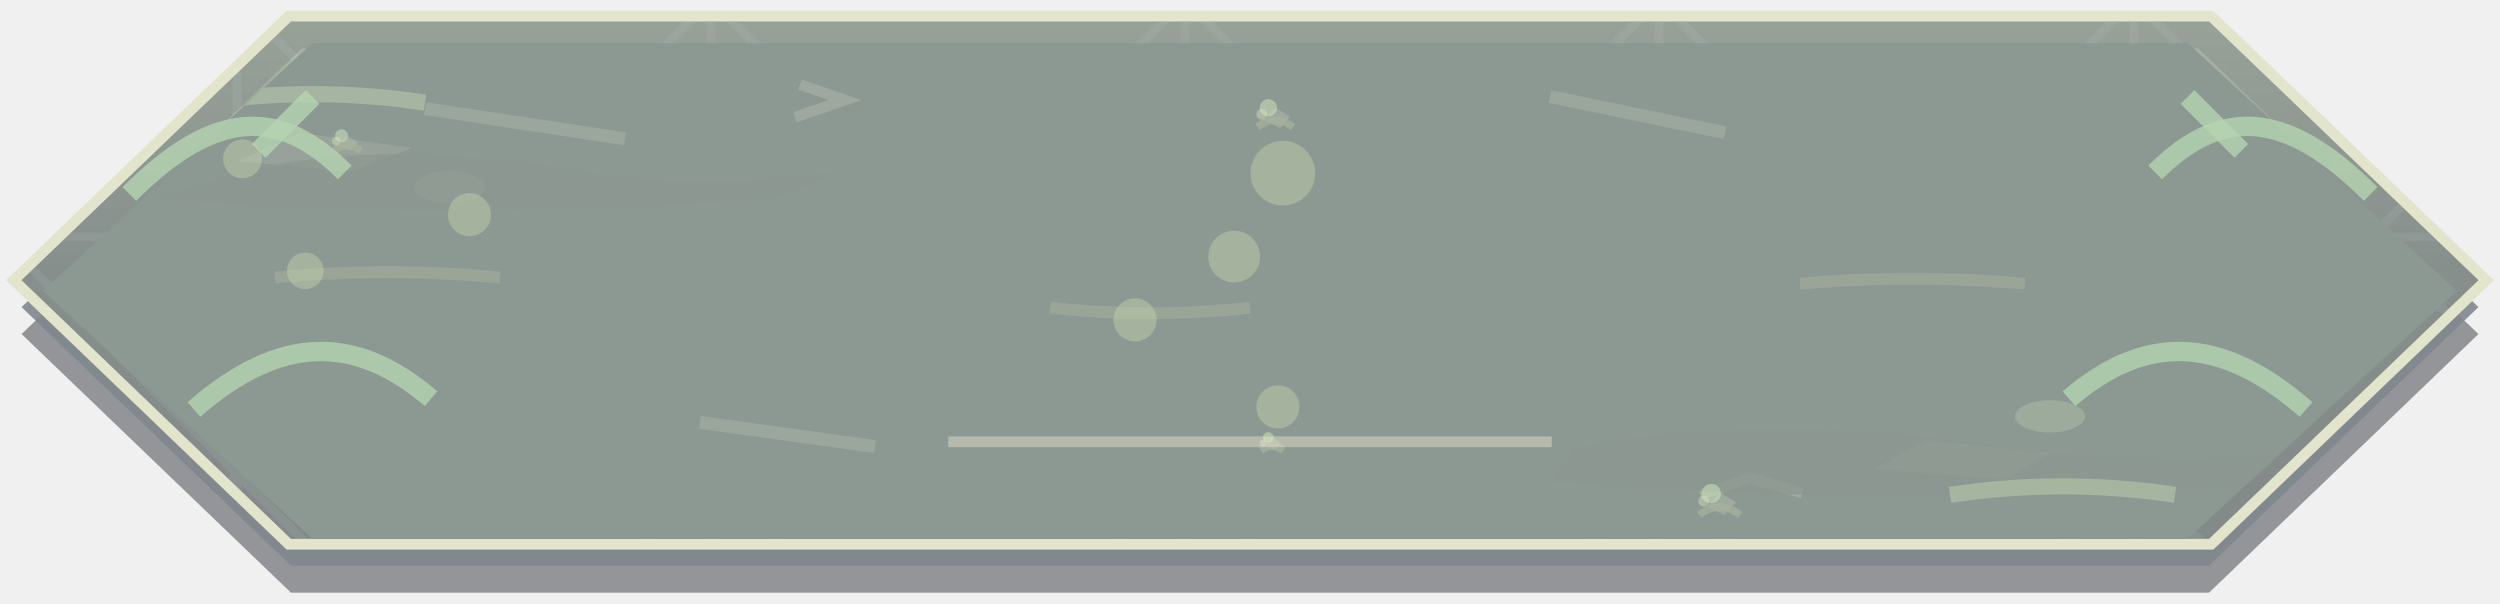
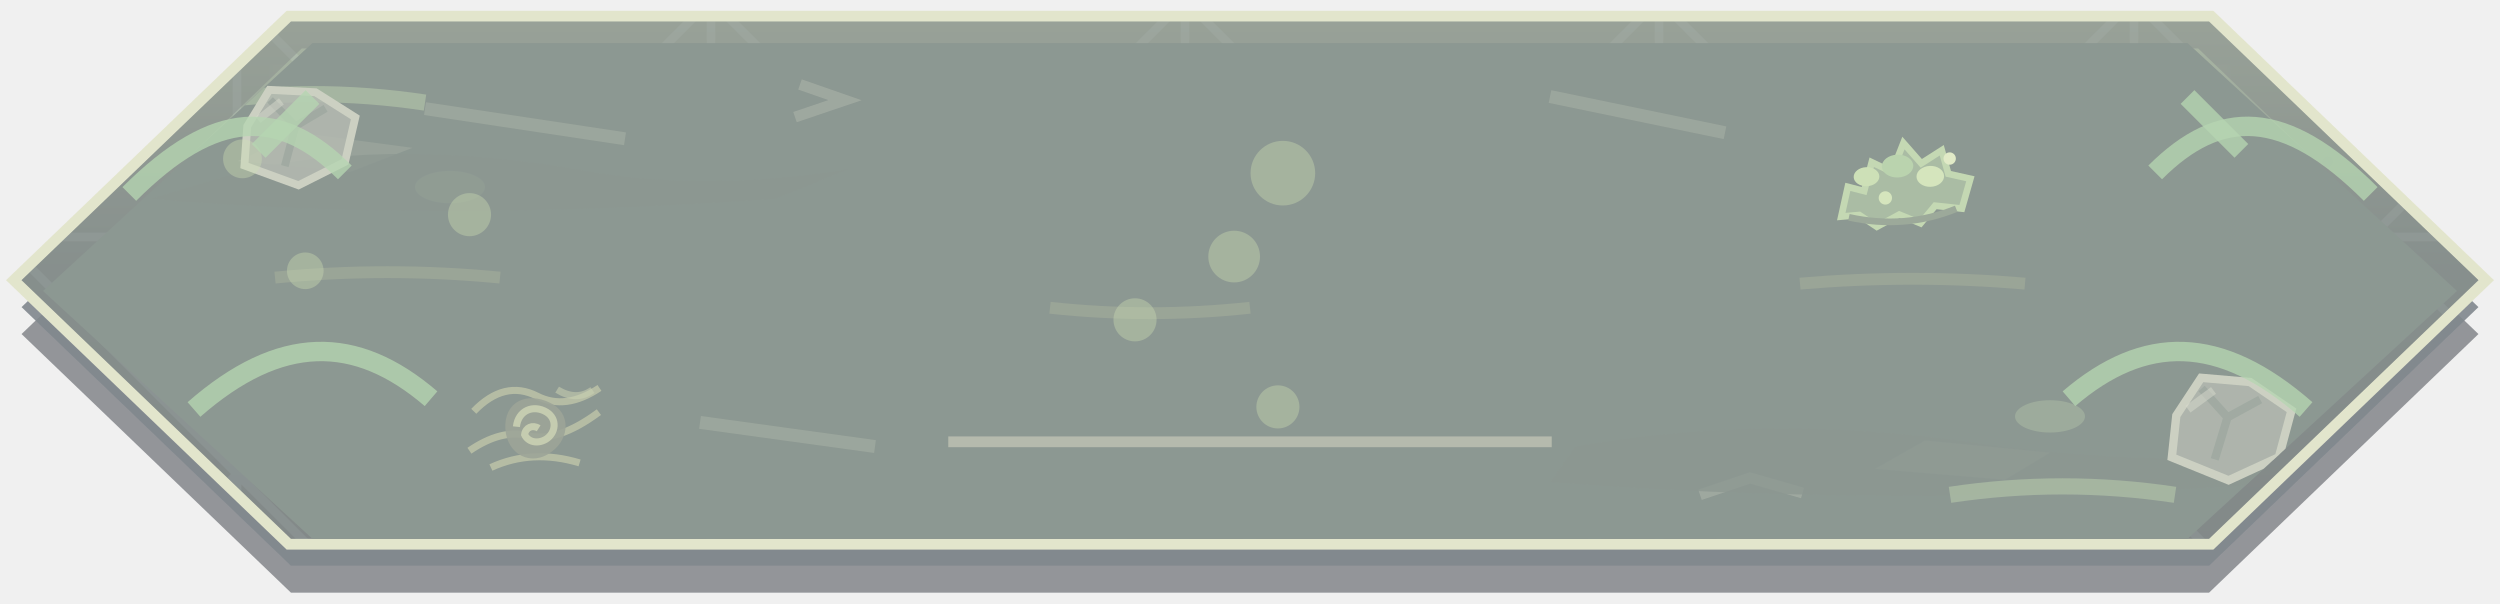
<svg xmlns="http://www.w3.org/2000/svg" width="464" height="112" viewBox="0 0 232 56" role="img" aria-label="M7 secondary-hex-button disabled" data-style="m11-enchanted-forest@0.1.0" data-geometry-shape="wide-hexagon" data-corner-radius="2" data-end-cap-depth="25">
  <defs>
    <linearGradient id="m11-secondary-hex-button-232x56-disabled-plate" x1="0" y1="0" x2="0" y2="1">
      <stop offset="0" stop-color="#5C7650" />
      <stop offset=".48" stop-color="#20382B" />
      <stop offset="1" stop-color="#13251E" />
    </linearGradient>
    <linearGradient id="m11-secondary-hex-button-232x56-disabled-primary" x1="0" y1="0" x2="0" y2="1">
      <stop offset="0" stop-color="#F1E8C8" />
      <stop offset=".45" stop-color="#66D9B2" />
      <stop offset="1" stop-color="#2A856F" />
    </linearGradient>
    <linearGradient id="m11-secondary-hex-button-232x56-disabled-energy" x1="0" y1="0" x2="1" y2="0">
      <stop offset="0" stop-color="#B8E0A5" stop-opacity="0" />
      <stop offset=".5" stop-color="#B8E0A5" stop-opacity=".86" />
      <stop offset="1" stop-color="#B8E0A5" stop-opacity="0" />
    </linearGradient>
    <pattern id="m11-secondary-hex-button-232x56-disabled-grain" width="28" height="28" patternUnits="userSpaceOnUse">
      <circle cx="5" cy="7" r=".6" fill="#FFFFFF" fill-opacity=".12" />
      <circle cx="20" cy="15" r=".45" fill="#061321" fill-opacity=".2" />
    </pattern>
    <pattern id="m11-secondary-hex-button-232x56-disabled-plate-pattern" width="44" height="44" patternUnits="userSpaceOnUse">
      <path d="M0 22H44M22 0V44M0 22L22 0 44 22 22 44Z" fill="none" stroke="#D8FBFF" stroke-opacity=".12" stroke-width=".8" />
    </pattern>
    <mask id="m11-secondary-hex-button-232x56-disabled-mask">
      <path d="M27 2H205L230 26L205 50H27L2 26Z" fill="white" />
    </mask>
  </defs>
  <g opacity="0.48">
    <g id="m11-secondary-hex-button-232x56-disabled-outer-shadow" data-layer="outer-shadow" transform="translate(0 5)">
      <path d="M27 2H205L230 26L205 50H27L2 26Z" fill="#020812" opacity=".82" />
    </g>
    <g id="m11-secondary-hex-button-232x56-disabled-connected-depth" data-layer="connected-depth" transform="translate(0 2.5)">
      <path d="M27 2H205L230 26L205 50H27L2 26Z" fill="#071522" opacity=".9" />
    </g>
    <g id="m11-secondary-hex-button-232x56-disabled-outer-frame" data-layer="outer-frame">
      <path d="M27 2H205L230 26L205 50H27L2 26Z" fill="#071421" stroke="#D4D9A6" stroke-width="2" stroke-linejoin="miter" />
    </g>
    <g id="m11-secondary-hex-button-232x56-disabled-inner-plate-fill" data-layer="inner-plate-fill">
      <path d="M27 2H205L230 26L205 50H27L2 26Z" fill="url(#m11-secondary-hex-button-232x56-disabled-plate)" />
    </g>
    <g id="m11-secondary-hex-button-232x56-disabled-surface-grain" data-layer="surface-grain" data-material-source="m8-ice-grain" mask="url(#m11-secondary-hex-button-232x56-disabled-mask)">
      <rect width="232" height="56" fill="url(#m11-secondary-hex-button-232x56-disabled-grain)" />
    </g>
    <g id="m11-secondary-hex-button-232x56-disabled-surface-pattern" data-layer="surface-pattern" data-material-source="m8-crystal-facet-pattern" mask="url(#m11-secondary-hex-button-232x56-disabled-mask)">
      <rect width="232" height="56" fill="url(#m11-secondary-hex-button-232x56-disabled-plate-pattern)" />
    </g>
    <g id="m11-secondary-hex-button-232x56-disabled-side-bevel-shade" data-layer="side-bevel-shade" mask="url(#m11-secondary-hex-button-232x56-disabled-mask)">
      <path d="M27 2H205L230 26L205 50H27L2 26Z" fill="none" stroke="#020812" stroke-opacity=".38" stroke-width="5" />
    </g>
    <g id="m11-secondary-hex-button-232x56-disabled-top-bevel-highlight" data-layer="top-bevel-highlight" mask="url(#m11-secondary-hex-button-232x56-disabled-mask)">
      <path d="M35 8H197" stroke="#FFFFFF" stroke-opacity=".55" stroke-width="3" stroke-linecap="square" />
    </g>
    <g id="m11-secondary-hex-button-232x56-disabled-cold-edge-accent" data-layer="cold-edge-accent" data-material-source="m8-cold-edge-accent" mask="url(#m11-secondary-hex-button-232x56-disabled-mask)">
      <rect x="25" y="6" width="182" height="8" fill="url(#m11-secondary-hex-button-232x56-disabled-energy)" />
    </g>
    <g id="m11-secondary-hex-button-232x56-disabled-ornament-decal" data-layer="ornament-decal" data-material-source="m7-ornament-marks" mask="url(#m11-secondary-hex-button-232x56-disabled-mask)">
      <path d="M33 43h16M183 43h16" stroke="#E6FCFF" stroke-opacity=".5" stroke-width="2" />
    </g>
    <g id="m11-secondary-hex-button-material-stack" data-layer="forest-material-stack" data-material-families="weathered-stone,dark-wood,moss-lichen">
      <path d="M29 4H203L228 27L203 50H29L4 27Z" fill="#20382B" />
    </g>
    <g id="m11-secondary-hex-button-material-detail" data-layer="forest-material-detail" data-material-channels="stone-chips,wood-grain,moss-mask" data-detail-scale="component">
      <path d="M39.44 10.08l18.56 2.8M143.84 8.96l16.24 3.36M64.96 39.2l16.24 2.24" stroke="#6B8063" stroke-width="1.2" stroke-opacity=".72" />
    </g>
    <g id="m11-secondary-hex-button-material-face-depth" data-layer="forest-material-face-depth" data-material-source="shared-face-geometry">
      <clipPath id="m11-secondary-hex-button-face-clip">
        <path d="M29 4H203L228 27L203 50H29L4 27Z" />
      </clipPath>
      <g clip-path="url(#m11-secondary-hex-button-face-clip)">
        <g data-layer="forest-weathered-stone">
          <path d="M27.84 12.32l10.44 1.4 -5.8 2.24 -10.44 -1.008ZM178.64 40.88l11.6 1.12 -4.176 2.52 -12.064 -1.008Z" fill="#7C8D70" fill-opacity=".45" />
          <path d="M74.24 7.84l4.176 1.456 -4.64 1.568M157.76 45.92l4.64 -1.568 4.872 1.4" fill="none" stroke="#9BA687" stroke-width="1" stroke-opacity=".55" />
        </g>
        <g data-layer="forest-dark-wood-grain">
          <path d="M25.52 25.76q10.44 -1.008 20.88 0M97.44 28.56q9.28 1.008 18.56 0M167.04 26.32q10.44 -0.896 20.88 0" fill="none" stroke="#72854C" stroke-width="1.1" stroke-opacity=".62" />
        </g>
        <g data-layer="forest-moss-growth-mask" fill="#9BCB78" fill-opacity=".48">
          <ellipse cx="41.76" cy="17.36" rx="3.248" ry="1.5" />
          <ellipse cx="190.24" cy="38.64" rx="3.248" ry="1.5" />
        </g>
      </g>
    </g>
    <g id="m11-secondary-hex-button-material-restraint" data-layer="forest-material-restraint" data-restraint="edge-anchored-low-opacity">
      <clipPath id="m11-secondary-hex-button-restraint-clip">
        <path d="M29 4H203L228 27L203 50H29L4 27Z" />
      </clipPath>
      <g clip-path="url(#m11-secondary-hex-button-restraint-clip)">
        <path d="M0 0H232V56H0Z" fill="#20382B" fill-opacity=".42" />
        <g data-layer="forest-moss-edge-anchor" fill="#20382B" fill-opacity=".78">
          <path d="M23.2 15.68q13.92 -2.8 30.16 0q11.6 2.24 25.52 -.01l-6.96 2.8q-32.48 2.24 -58 -.02Z" />
          <path d="M146.16 41.44q18.56 -3.36 39.44 -.01q18.56 2.24 32.48 -.03l-4.64 3.36q-37.12 2.52 -69.6 -.01Z" />
        </g>
        <path d="M18.56 9.52q10.44 -1.568 20.88 0M180.96 45.92q10.44 -1.568 20.88 0" fill="none" stroke="#9BCB78" stroke-width="1.5" stroke-opacity=".42" />
      </g>
    </g>
-     <g id="m11-secondary-hex-button-authored-material-clusters" data-layer="forest-authored-material-clusters" data-variation-seed="51731" data-cluster-count="4" data-cluster-scale="component">
+     <g id="m11-secondary-hex-button-authored-material-clusters" data-layer="forest-authored-material-clusters" data-material-families="stone,wood,moss" data-variation-seed="51731" data-cluster-count="4" data-cluster-scale="component" data-placement="component-aware">
      <clipPath id="m11-secondary-hex-button-cluster-clip">
        <path d="M29 4H203L228 27L203 50H29L4 27Z" />
      </clipPath>
      <g clip-path="url(#m11-secondary-hex-button-cluster-clip)">
-         <g data-layer="forest-authored-cluster" data-material-families="stone,wood,moss" transform="translate(118.7 10.7)">
-           <path d="M-1.4 0.4l1.1 -1.1l1.3 0.8l-0.9 1.1Z" fill="#71806A" fill-opacity=".52" />
-           <path d="M-2.0 1.1q1.6 -1.3 3.3 0" fill="none" stroke="#566D42" stroke-width="0.7" stroke-opacity=".72" />
-           <circle cx="-1.0" cy="-0.7" r="0.8" fill="#9BCB78" fill-opacity=".58" />
-           <circle cx="-1.6" cy="-0.1" r="0.5" fill="#B5D887" fill-opacity=".45" />
+         <g data-layer="forest-authored-cluster" data-cluster-kind="stone-chip" transform="translate(28.0 12.6) rotate(-4)">
+           <g data-layer="forest-stone-chip-cluster" data-material-family="stone" transform="scale(1.037)">
+             <path d="M-4.8-1.2l2.2-3.1 4.1.5 3.4 2.5-1.2 3.9-4.3 1.8-4.7-2.1Z" fill="#75816E" fill-opacity=".82" stroke="#A6AE91" stroke-width="0.70" />
+             <path d="M-2.6-3.4l2.1 2.5 2.8-1.4M-.5-.9l-1.2 3.5" fill="none" stroke="#495C4C" stroke-width="0.70" stroke-opacity=".9" />
+             <path d="M-3.8-1.7l2.2-1.5" stroke="#C0C5A9" stroke-width="0.70" stroke-opacity=".48" />
+           </g>
        </g>
-         <g data-layer="forest-authored-cluster" data-material-families="stone,wood,moss" transform="translate(32.5 13.2)">
-           <path d="M-1.1 0.3l0.8 -0.9l1.0 0.6l-0.7 0.8Z" fill="#71806A" fill-opacity=".52" />
-           <path d="M-1.5 0.8q1.2 -1.0 2.5 0" fill="none" stroke="#566D42" stroke-width="0.7" stroke-opacity=".72" />
-           <circle cx="-0.8" cy="-0.6" r="0.6" fill="#9BCB78" fill-opacity=".58" />
-           <circle cx="-1.3" cy="-0.1" r="0.4" fill="#B5D887" fill-opacity=".45" />
+         <g data-layer="forest-authored-cluster" data-cluster-kind="wood-knot" transform="translate(49.6 39.1) rotate(-1)">
+           <g data-layer="forest-wood-knot-cluster" data-material-family="wood" transform="scale(0.936)">
+             <path d="M-6.5 2.8q3.2-2.1 5.8-1.4 2.9.8 7.1-2.2M-6-1.1q3.1-3.1 6.3-1.4 2.8 1.5 6.2-.7M-4.4 4.5q4.1-1.8 8.8-.3" fill="none" stroke="#7F8D57" stroke-width="0.70" stroke-opacity=".9" />
+             <path d="M-2.9.7c-.1-2.7 2.2-3.7 4.5-2.5 2 1 1.9 3.5.1 4.8-2.1 1.6-4.5.2-4.6-2.3Z" fill="#435238" fill-opacity=".9" />
+             <path d="M-1.8.5c.2-1.6 1.7-2.2 3-1.4 1.1.7.9 2.1-.1 2.7-.9.5-1.8.2-2.1-.5.1-.7.8-1 1.4-.6" fill="none" stroke="#A0AE70" stroke-width="0.70" stroke-opacity=".9" />
+             <path d="M2.3-3.1q1.9 1.2 3.5.1" fill="none" stroke="#A0AE70" stroke-width="0.70" stroke-opacity=".55" />
+           </g>
        </g>
-         <g data-layer="forest-authored-cluster" data-material-families="stone,wood,moss" transform="translate(118.3 41.1)">
-           <path d="M-0.9 0.2l0.7 -0.7l0.8 0.5l-0.6 0.7Z" fill="#71806A" fill-opacity=".52" />
-           <path d="M-1.3 0.7q1.0 -0.8 2.1 0" fill="none" stroke="#566D42" stroke-width="0.7" stroke-opacity=".72" />
-           <circle cx="-0.6" cy="-0.5" r="0.5" fill="#9BCB78" fill-opacity=".58" />
-           <circle cx="-1.1" cy="-0.0" r="0.3" fill="#B5D887" fill-opacity=".45" />
+         <g data-layer="forest-authored-cluster" data-cluster-kind="moss-lichen" transform="translate(176.5 16.9) rotate(-2)">
+           <g data-layer="forest-moss-lichen-cluster" data-material-family="moss" transform="scale(0.883)">
+             <path d="M-6.5 3.4l.8-3.1 1.7.5.9-3 2.1 1.1 1.3-3 1.8 2.2 2.2-1.3.6 2.5 2.3.6-1 3.1-2.8-.4-1.6 1.8-2.2-1-2.4 1.2-1.8-1.3Z" fill="#668E58" fill-opacity=".88" stroke="#94BF70" stroke-width="0.70" />
+             <ellipse cx="-3.7" cy="-.7" rx="1.35" ry="1" fill="#A8CF79" />
+             <ellipse cx="-.4" cy="-1.7" rx="1.65" ry="1.2" fill="#7FB467" />
+             <ellipse cx="3" cy="-.5" rx="1.45" ry="1.1" fill="#B7D985" />
+             <circle cx="5.1" cy="-2.3" r=".65" fill="#D0E39A" />
+             <circle cx="-1.8" cy="1.6" r=".7" fill="#B8D986" />
+             <path d="M-5.7 3.5q5.8 1.5 11.3-.5" fill="none" stroke="#405B3C" stroke-width="0.70" />
+           </g>
        </g>
-         <g data-layer="forest-authored-cluster" data-material-families="stone,wood,moss" transform="translate(160.0 46.6)">
-           <path d="M-1.6 0.4l1.2 -1.3l1.5 0.9l-1.1 1.2Z" fill="#71806A" fill-opacity=".52" />
-           <path d="M-2.3 1.2q1.8 -1.5 3.8 0" fill="none" stroke="#566D42" stroke-width="0.7" stroke-opacity=".72" />
-           <circle cx="-1.2" cy="-0.8" r="0.9" fill="#9BCB78" fill-opacity=".58" />
-           <circle cx="-1.9" cy="-0.1" r="0.5" fill="#B5D887" fill-opacity=".45" />
+         <g data-layer="forest-authored-cluster" data-cluster-kind="stone-chip" transform="translate(207.3 39.7) rotate(-2)">
+           <g data-layer="forest-stone-chip-cluster" data-material-family="stone" transform="scale(1.103)">
+             <path d="M-4.8-1.2l2.2-3.1 4.1.5 3.4 2.5-1.2 3.9-4.3 1.8-4.7-2.1Z" fill="#75816E" fill-opacity=".82" stroke="#A6AE91" stroke-width="0.70" />
+             <path d="M-2.6-3.4l2.1 2.5 2.8-1.4M-.5-.9l-1.2 3.5" fill="none" stroke="#495C4C" stroke-width="0.70" stroke-opacity=".9" />
+             <path d="M-3.8-1.7l2.2-1.5" stroke="#C0C5A9" stroke-width="0.70" stroke-opacity=".48" />
+           </g>
        </g>
      </g>
    </g>
    <g id="m11-secondary-hex-button-moss-variation" data-layer="forest-variation" data-variation-seed="51731" data-variation-baseline="false" fill="#A6CC72" fill-opacity=".38">
      <circle cx="119.05" cy="16.07" r="3.0" />
      <circle cx="114.53" cy="23.81" r="2.4" />
      <circle cx="22.50" cy="14.74" r="1.8" />
      <circle cx="43.57" cy="19.92" r="2.0" />
      <circle cx="105.33" cy="29.68" r="2.0" />
      <circle cx="118.59" cy="37.76" r="2.0" />
      <circle cx="28.33" cy="25.13" r="1.7" />
    </g>
    <g id="m11-secondary-hex-button-leaf-vine-ornament" data-layer="forest-ornament" data-ornament="leaf-vine" data-ornament-count="4" fill="none" stroke="#76B86D" stroke-opacity=".78" stroke-width="1.8">
      <path d="M12 18c8-8 14-8 20-2M220 18c-8-8-14-8-20-2M18 38c8-7 15-7 22-1M214 38c-8-7-15-7-22-1" />
      <path d="M24 14l5-5M208 14l-5-5" />
    </g>
    <g id="m11-secondary-hex-button-parchment-typography" data-layer="forest-typography" data-typography-preset="m11-parchment-sage-action" data-semantic-text="required">
      <path d="M88 41h56" stroke="#EDE3B4" stroke-opacity=".42" />
    </g>
    <g id="m11-enchanted-forest-secondary-hex-button-content" data-layer="content" data-slot="editable-secondary-hex-button-content" data-safe-x="39" data-safe-y="8" data-safe-width="154" data-safe-height="38" />
  </g>
</svg>
